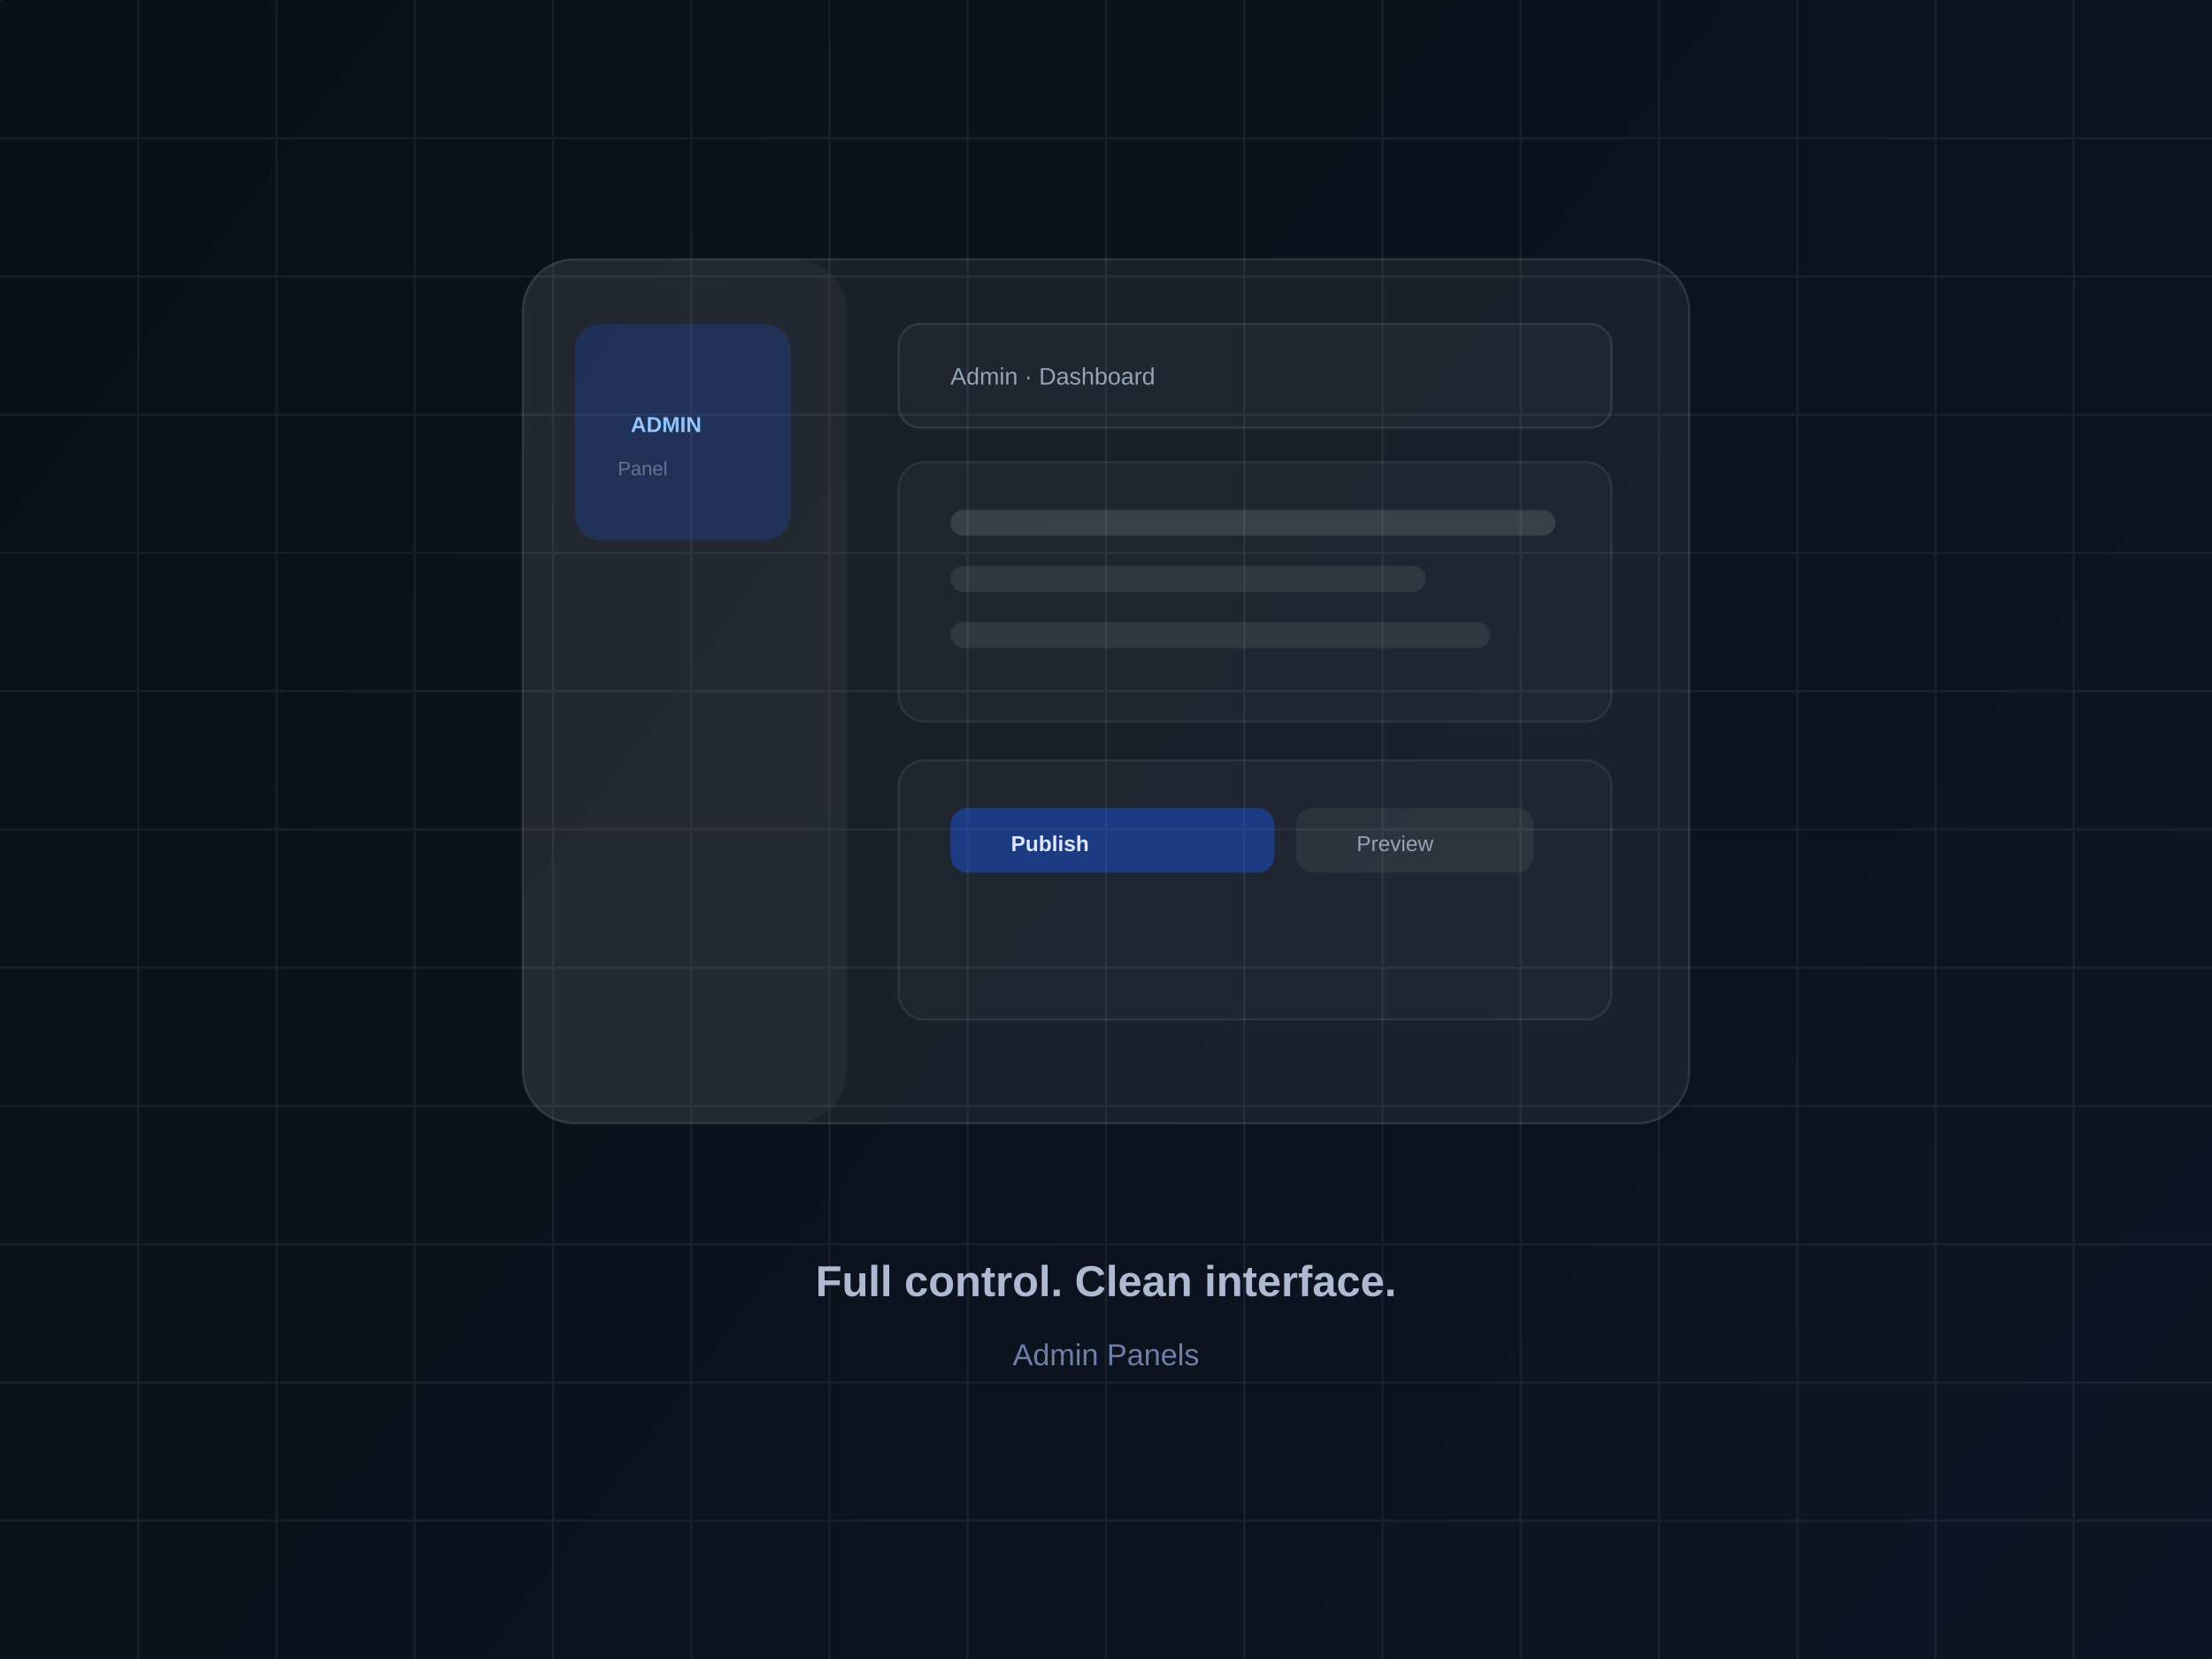
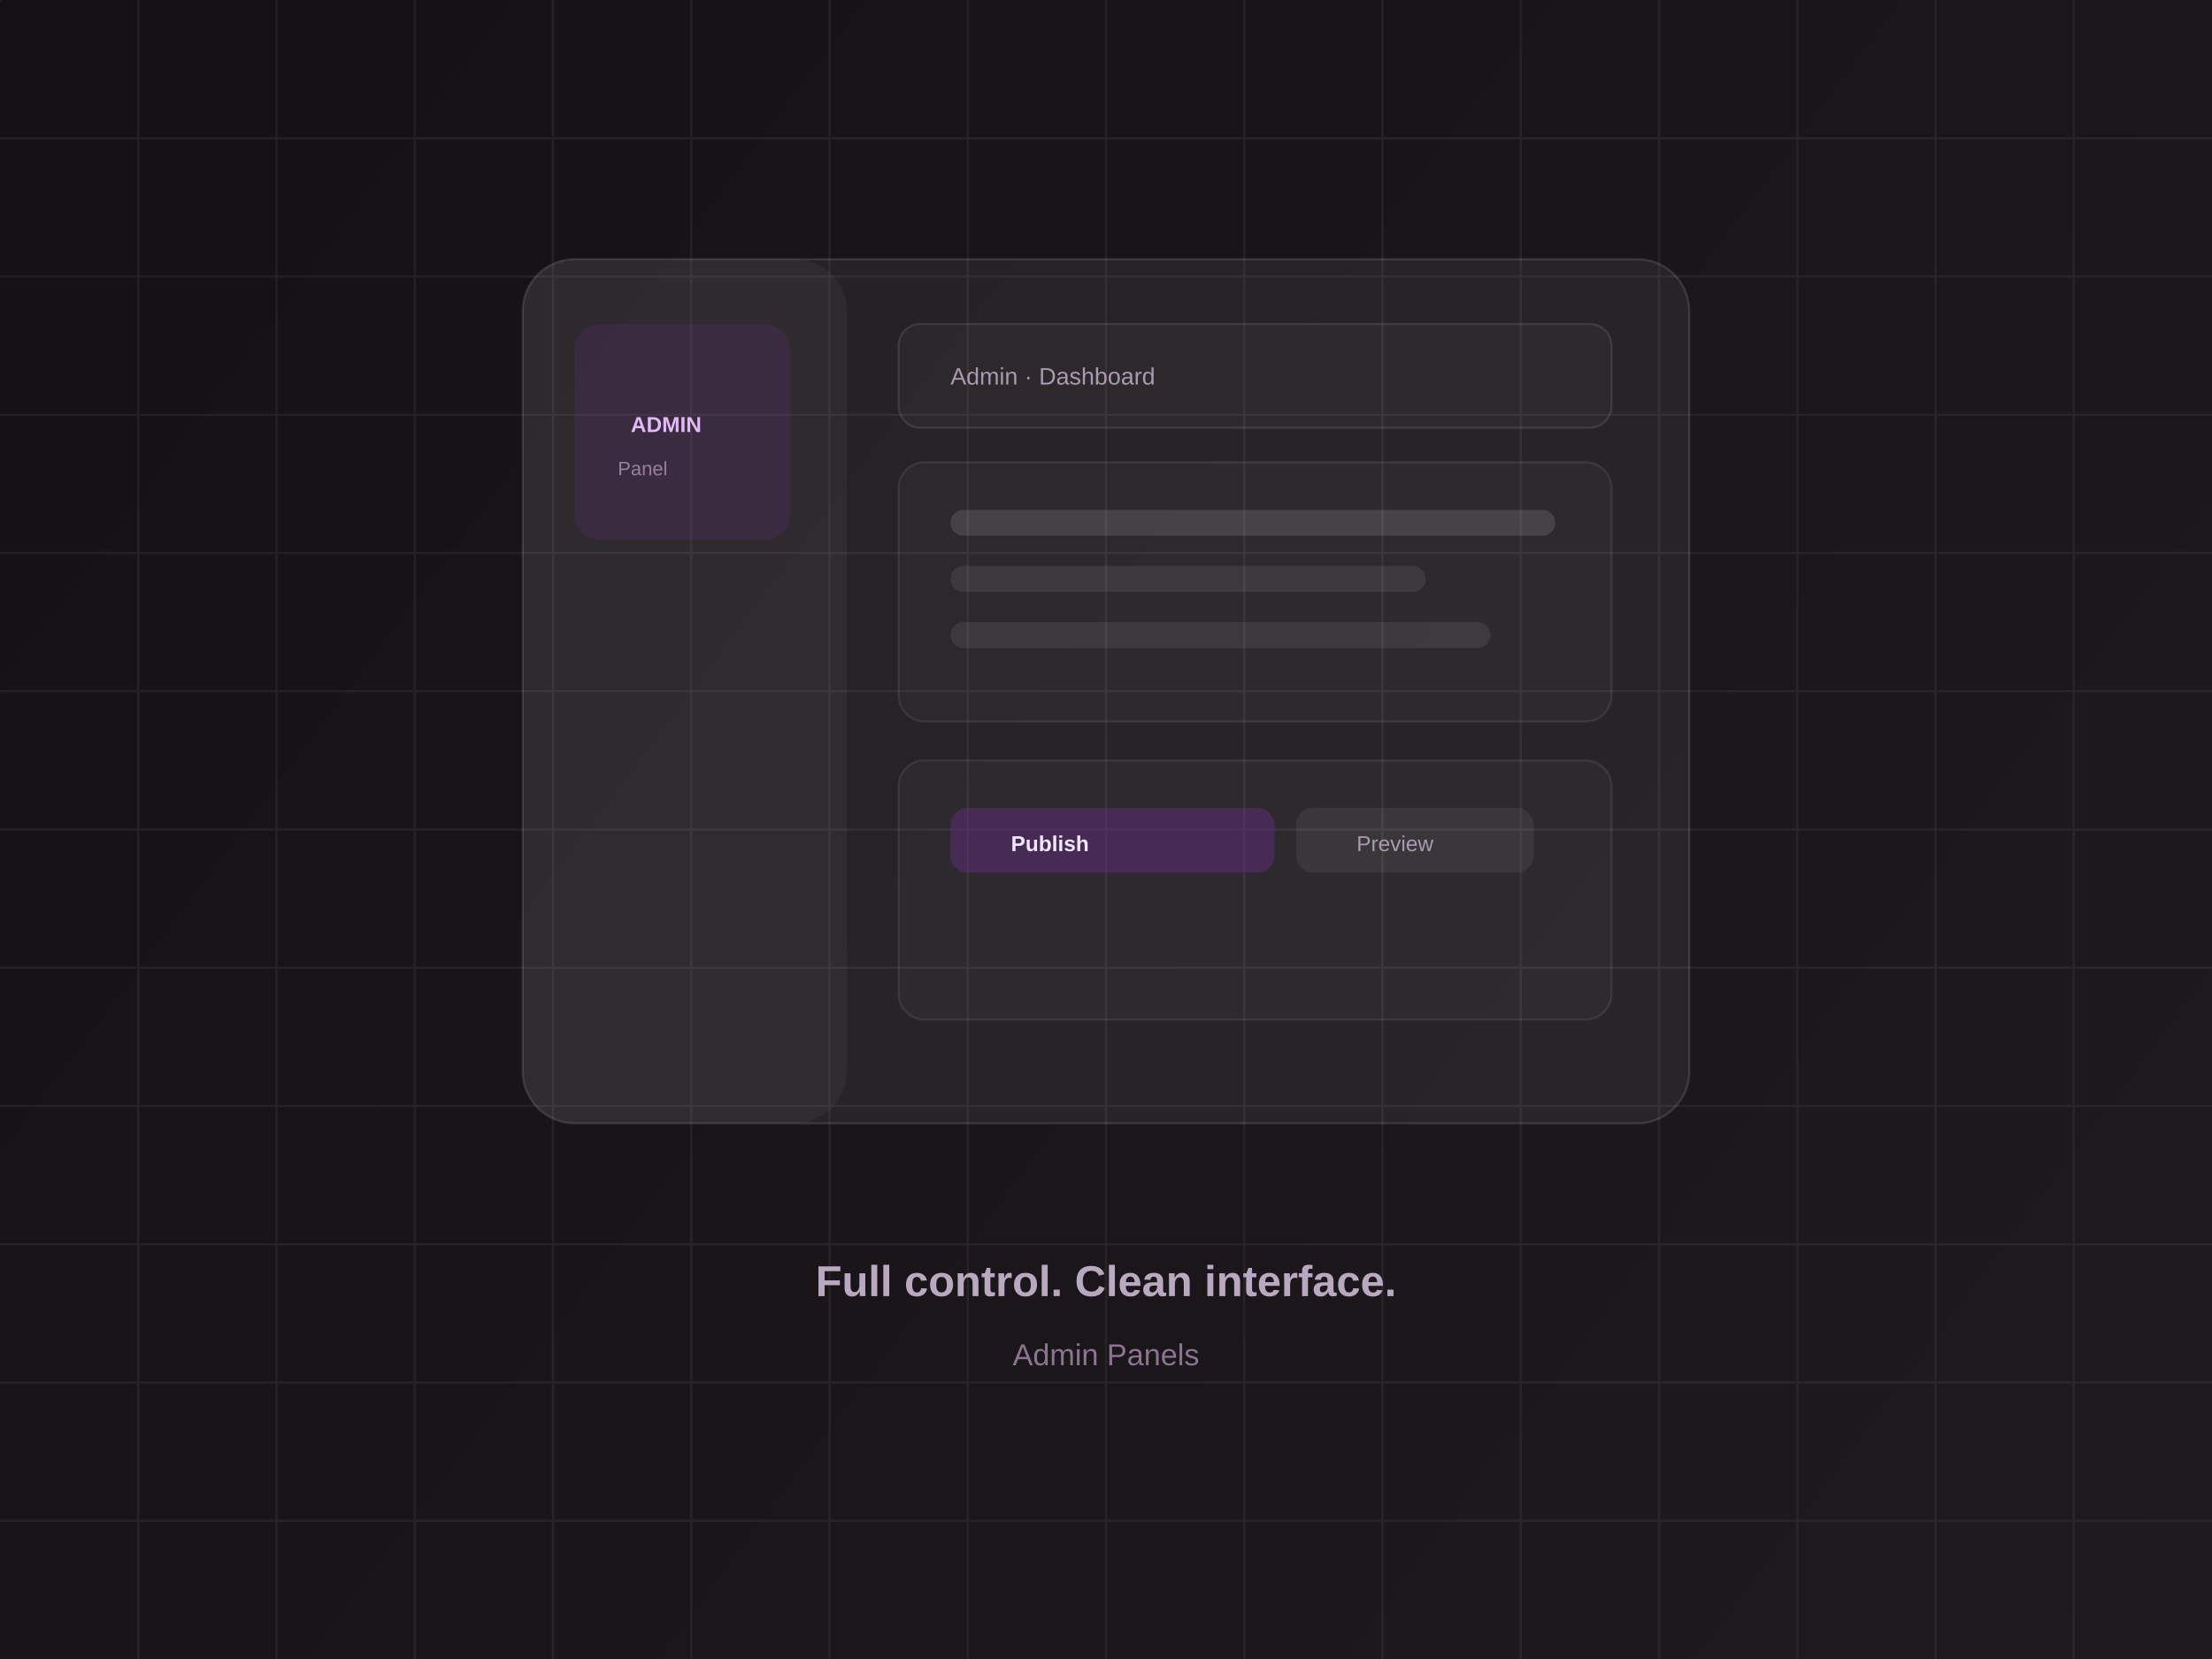
<svg xmlns="http://www.w3.org/2000/svg" width="1024" height="768" viewBox="0 0 1024 768" fill="none">
  <defs>
    <linearGradient id="bg" x1="0" y1="0" x2="1024" y2="768" gradientUnits="userSpaceOnUse">
-       <stop stop-color="#0b0f17" />
-       <stop offset="1" stop-color="#0d1524" />
+       <stop stop-color="#141014" />
+       <stop offset="1" stop-color="#1e1a1e" />
    </linearGradient>
    <radialGradient id="glow1" cx="0" cy="0" r="1" gradientUnits="userSpaceOnUse">
-       <stop stop-color="#06b6d4" stop-opacity="0.18" />
-       <stop offset="1" stop-color="#06b6d4" stop-opacity="0" />
+       <stop stop-color="#b565d8" stop-opacity="0.18" />
+       <stop offset="1" stop-color="#b565d8" stop-opacity="0" />
    </radialGradient>
    <radialGradient id="glow2" cx="1024" cy="768" r="1" gradientUnits="userSpaceOnUse">
-       <stop stop-color="#7c3aed" stop-opacity="0.18" />
-       <stop offset="1" stop-color="#7c3aed" stop-opacity="0" />
+       <stop stop-color="#8e3fb5" stop-opacity="0.18" />
+       <stop offset="1" stop-color="#8e3fb5" stop-opacity="0" />
    </radialGradient>
  </defs>
  <rect width="1024" height="768" fill="url(#bg)" />
  <rect width="1024" height="768" fill="url(#glow1)" />
  <rect width="1024" height="768" fill="url(#glow2)" />
  <g opacity="0.06" stroke="#ffffff">
    <path d="M0 64H1024M0 128H1024M0 192H1024M0 256H1024M0 320H1024M0 384H1024M0 448H1024M0 512H1024M0 576H1024M0 640H1024M0 704H1024" />
    <path d="M64 0V768M128 0V768M192 0V768M256 0V768M320 0V768M384 0V768M448 0V768M512 0V768M576 0V768M640 0V768M704 0V768M768 0V768M832 0V768M896 0V768M960 0V768" />
  </g>
  <rect x="242" y="120" width="540" height="400" rx="24" fill="#ffffff" fill-opacity="0.06" stroke="#ffffff" stroke-opacity="0.12" />
  <rect x="242" y="120" width="150" height="400" rx="24" fill="#ffffff" fill-opacity="0.04" />
-   <rect x="266" y="150" width="100" height="100" rx="12" fill="#1b5bff" fill-opacity="0.2" />
-   <text x="292" y="200" fill="#93c5fd" font-family="Arial" font-size="10" font-weight="700">ADMIN</text>
-   <text x="286" y="220" fill="#64748b" font-family="Arial" font-size="9">Panel</text>
+   <rect x="266" y="150" width="100" height="100" rx="12" fill="#6d2d8f" fill-opacity="0.2" />
+   <text x="292" y="200" fill="#e0baf2" font-family="Arial" font-size="10" font-weight="700">ADMIN</text>
+   <text x="286" y="220" fill="#967f9c" font-family="Arial" font-size="9">Panel</text>
  <rect x="416" y="150" width="330" height="48" rx="10" fill="#ffffff" fill-opacity="0.03" stroke="#ffffff" stroke-opacity="0.1" />
-   <text x="440" y="178" fill="#94a3b8" font-family="Arial" font-size="11">Admin · Dashboard</text>
+   <text x="440" y="178" fill="#a99ab0" font-family="Arial" font-size="11">Admin · Dashboard</text>
  <rect x="416" y="214" width="330" height="120" rx="12" fill="#ffffff" fill-opacity="0.03" stroke="#ffffff" stroke-opacity="0.08" />
  <rect x="440" y="236" width="280" height="12" rx="6" fill="#ffffff" fill-opacity="0.12" />
  <rect x="440" y="262" width="220" height="12" rx="6" fill="#ffffff" fill-opacity="0.08" />
  <rect x="440" y="288" width="250" height="12" rx="6" fill="#ffffff" fill-opacity="0.08" />
  <rect x="416" y="352" width="330" height="120" rx="12" fill="#ffffff" fill-opacity="0.03" stroke="#ffffff" stroke-opacity="0.08" />
-   <rect x="440" y="374" width="150" height="30" rx="8" fill="#1b5bff" fill-opacity="0.4" />
-   <text x="468" y="394" fill="#e0e7ff" font-family="Arial" font-size="10" font-weight="600">Publish</text>
+   <rect x="440" y="374" width="150" height="30" rx="8" fill="#6d2d8f" fill-opacity="0.4" />
+   <text x="468" y="394" fill="#f3e6ff" font-family="Arial" font-size="10" font-weight="600">Publish</text>
  <rect x="600" y="374" width="110" height="30" rx="8" fill="#ffffff" fill-opacity="0.06" />
-   <text x="628" y="394" fill="#94a3b8" font-family="Arial" font-size="10">Preview</text>
-   <text x="512" y="600" text-anchor="middle" fill="#aeb9d2" font-family="Arial" font-size="20" font-weight="700">Full control. Clean interface.</text>
-   <text x="512" y="632" text-anchor="middle" fill="#6d7fa6" font-family="Arial" font-size="14">Admin Panels</text>
+   <text x="628" y="394" fill="#a99ab0" font-family="Arial" font-size="10">Preview</text>
+   <text x="512" y="600" text-anchor="middle" fill="#b9a9c0" font-family="Arial" font-size="20" font-weight="700">Full control. Clean interface.</text>
+   <text x="512" y="632" text-anchor="middle" fill="#8a748f" font-family="Arial" font-size="14">Admin Panels</text>
</svg>
